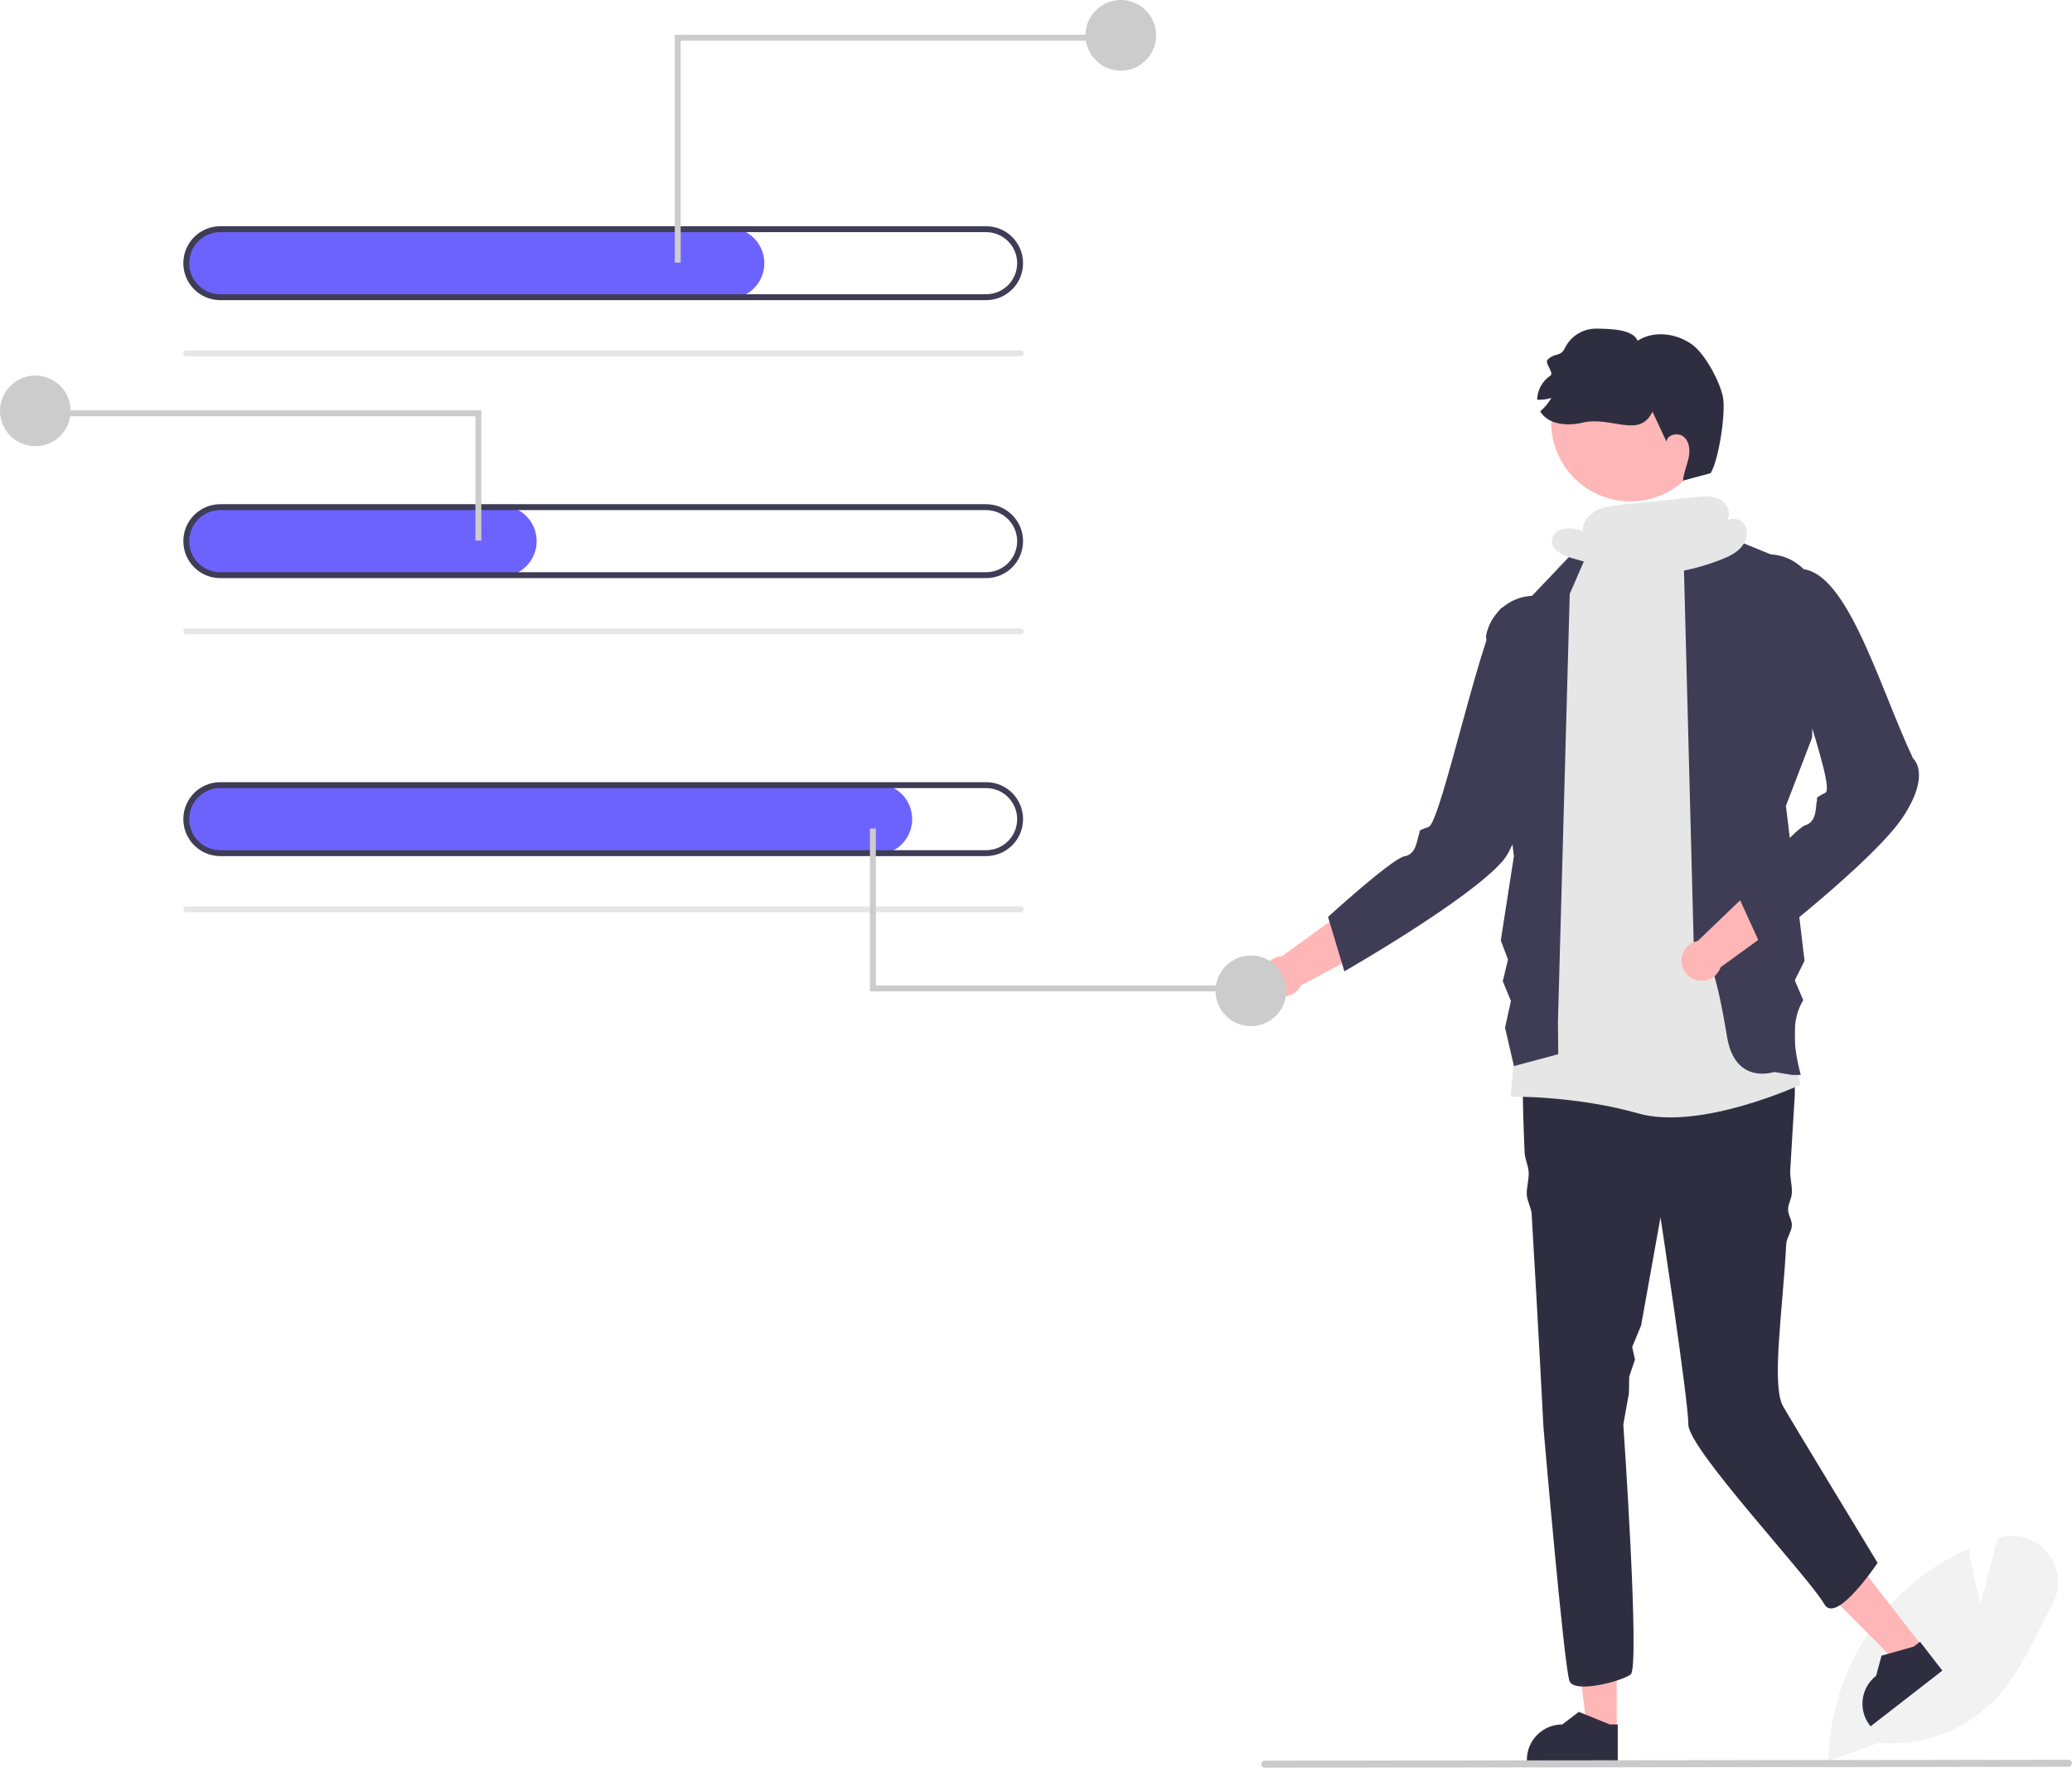
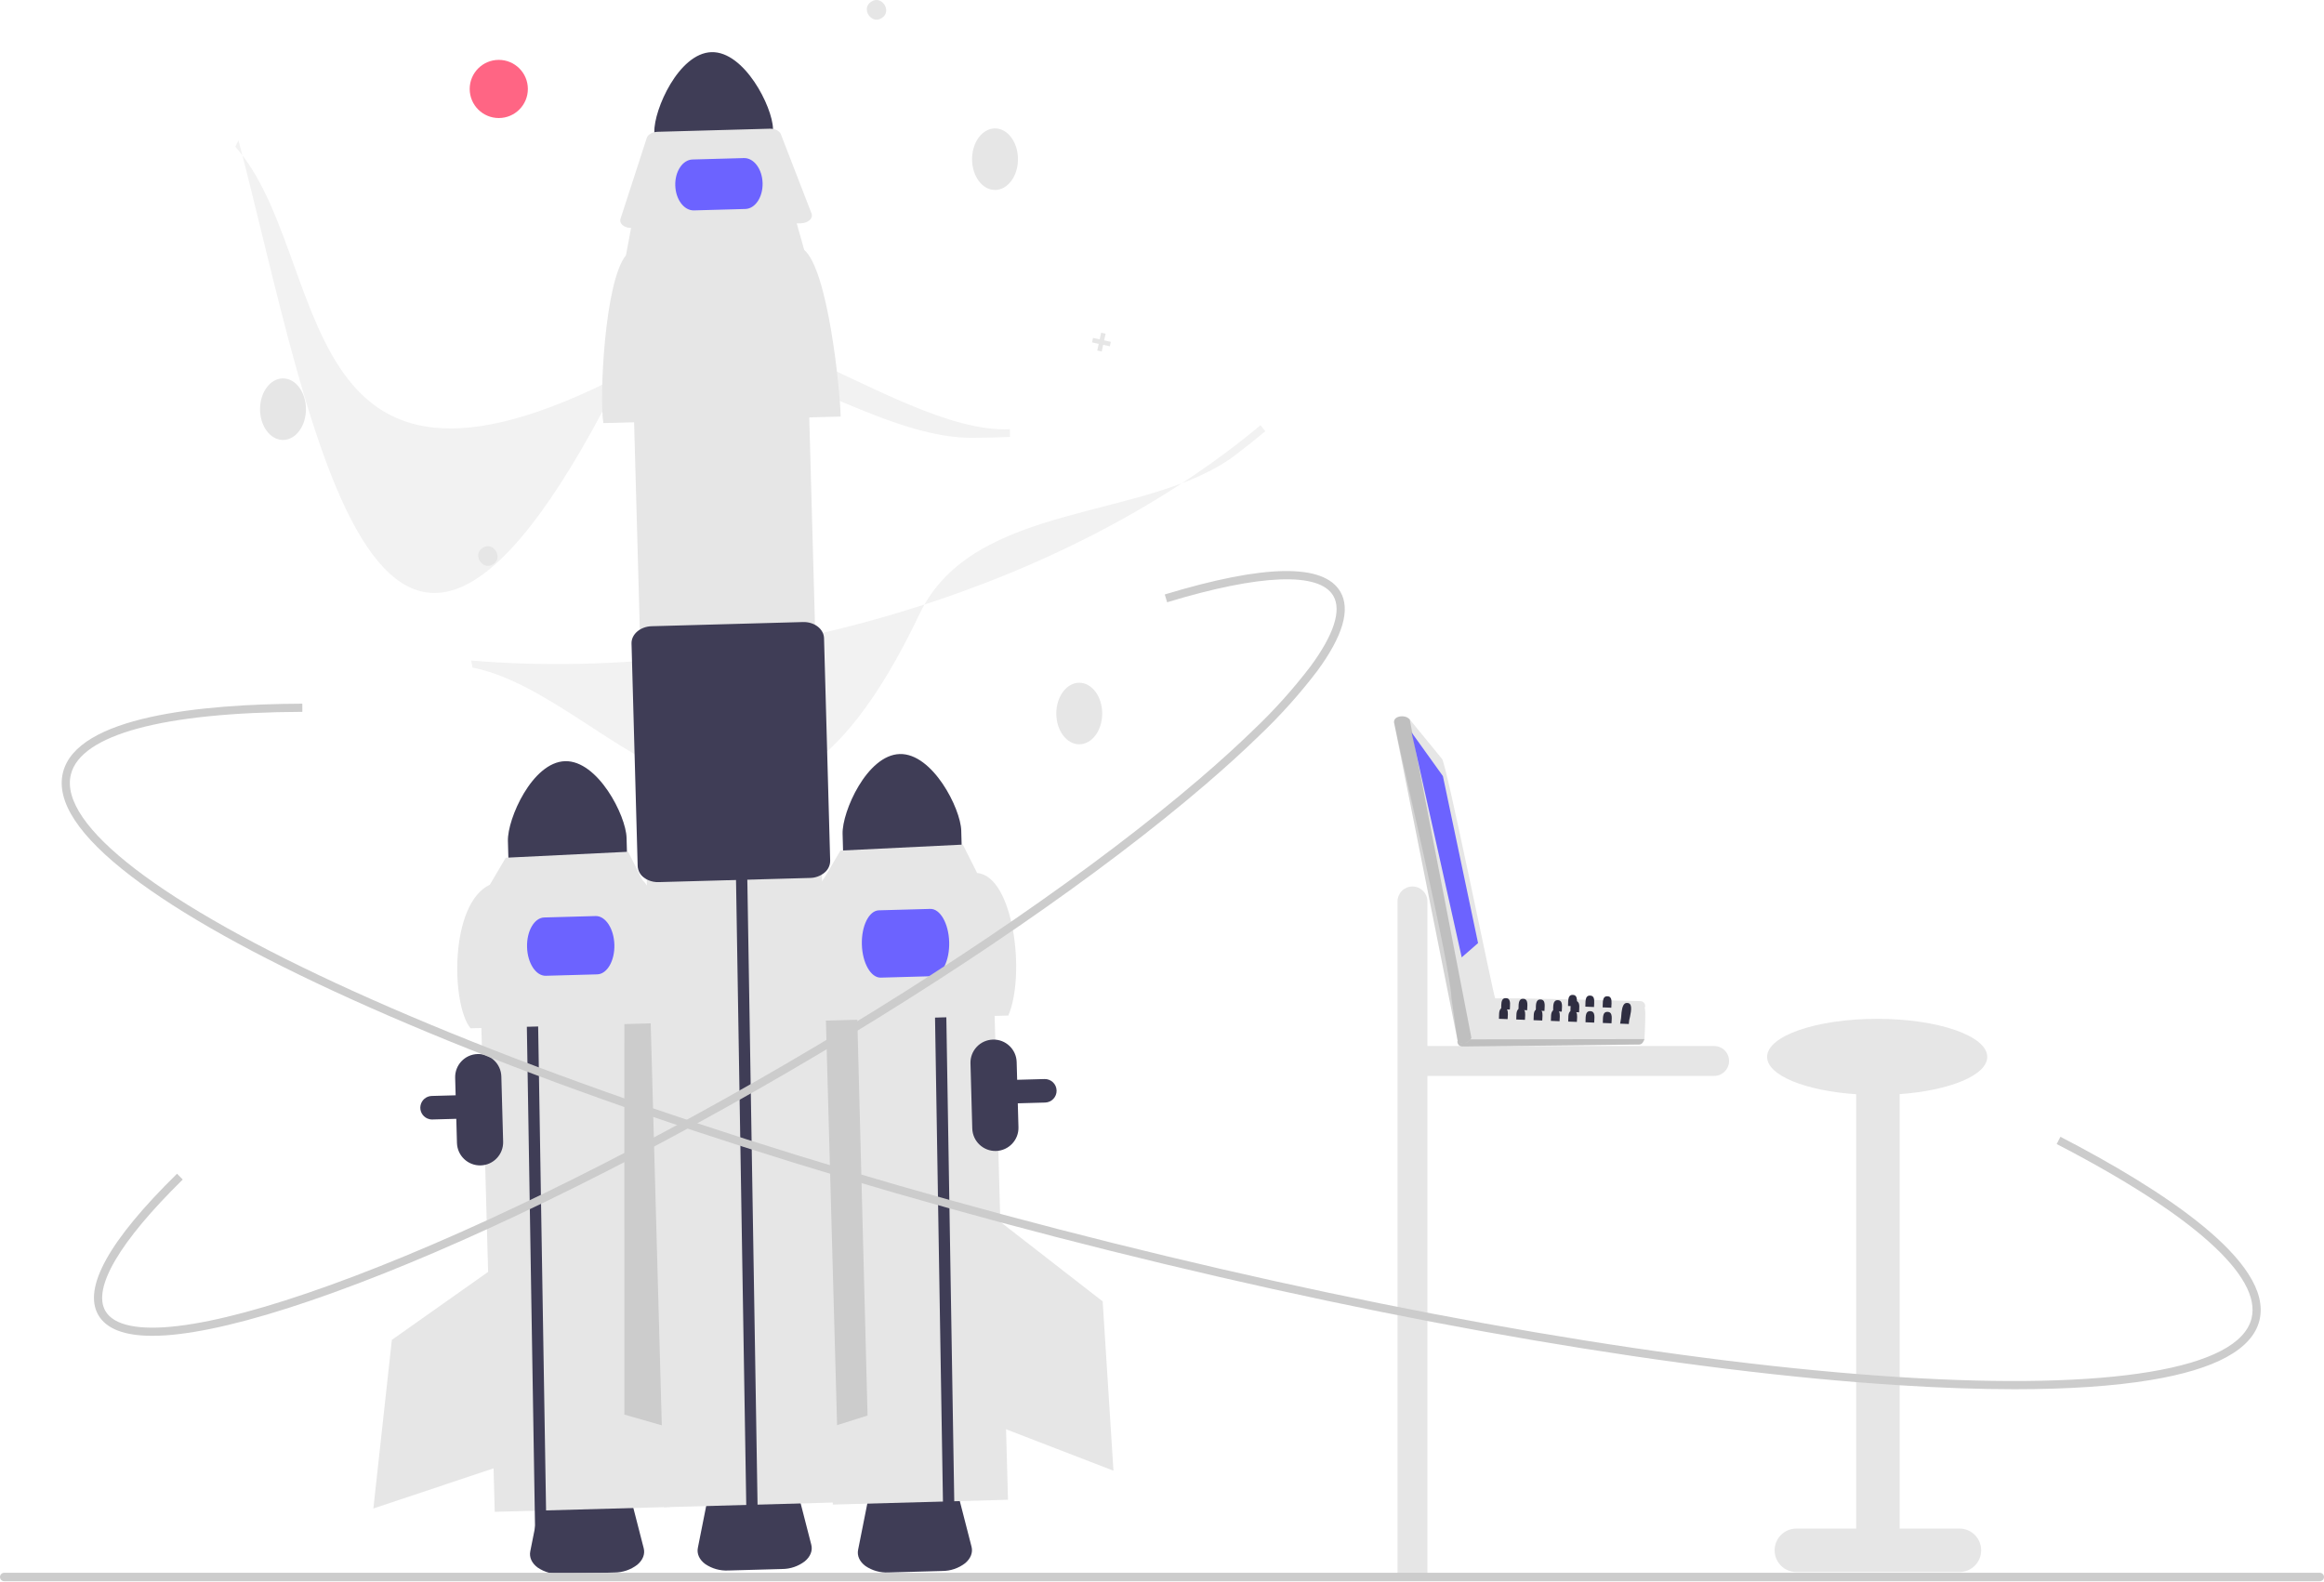
- <svg xmlns="http://www.w3.org/2000/svg" data-name="Layer 1" width="700.747" height="597.777" viewBox="0 0 700.747 597.777">
-   <path d="M868.015,746.559l.015-.697a80.529,80.529,0,0,1,30.112-60.643,78.132,78.132,0,0,1,16.786-10.115l.572-.255.098.618c1.162,7.38,3.001,14.913,3.858,18.256l5.744-22.414.638-.184a15.272,15.272,0,0,1,16.303,5.209,15.534,15.534,0,0,1,1.612,17.332c-1.339,2.495-2.655,5.097-3.928,7.614-4.374,8.649-8.897,17.593-15.487,24.542a48.675,48.675,0,0,1-39.259,14.645Z" transform="translate(-249.6266 -151.1117)" fill="#f2f2f2" />
-   <polygon points="546.768 585.081 536.773 585.08 532.017 546.524 546.77 546.525 546.768 585.081" fill="#ffb6b6" />
-   <path d="M796.747,746.62l-30.739-.001v-.389a11.965,11.965,0,0,1,11.964-11.964h.001l5.615-4.26,10.476,4.26,2.683 0Z" transform="translate(-249.6266 -151.1117)" fill="#2f2e41" />
-   <polygon points="650.238 556.92 642.341 563.048 614.944 535.505 626.599 526.46 650.238 556.92" fill="#ffb6b6" />
-   <path d="M906.536,716.053l-24.284,18.846-.238-.307a11.965,11.965,0,0,1,2.116-16.787l.001-0,1.824-6.808,10.888-3.058,2.12-1.645Z" transform="translate(-249.6266 -151.1117)" fill="#2f2e41" />
-   <path d="M856.627,521.485s-.682,10.439-1.543,25.361c-.141,2.447.691,5.106.543,7.769-.099,1.766-1.176,3.484-1.276,5.325-.106,1.944,1.382,3.664,1.276,5.675-.104,1.964-1.801,4.216-1.903,6.227-1.102,21.634-5.097,47.533-1.097,54.773,1.971,3.568,32,53,32,53s-14,21-18,14c-5.283-9.245-46-52.5-46-60.76,0-8.25-9.42-70.08-9.42-70.08l-6.568,36.59-3.012,7.25.946,4.256-1.946,5.744-.105,5.684-1.895,10.556s5.7,82.24,2.49,84.53c-3.22,2.3-18.81,6.43-20.65,2.3-1.83-4.13-8.84-85.83-8.84-85.83s-1.92-37.44-4-72.24c-.12-2.02-1.54-4.46-1.65-6.45-.13-2.31.77-5.31.65-7.55-.13-2.57-1.27-4.38-1.38-6.84-.85-19.01-.98-33.99.54-36.27,4.59-6.88,8.72-12.38,8.72-12.38s65.6-16.06,82.12,4.58Z" transform="translate(-249.6266 -151.1117)" fill="#2f2e41" />
-   <path d="M797.627,324.615l15.817-.884,11.92,6.507,33.148,187.716s-33.885,15.662-54.885,9.662-43.115-5.662-43.115-5.662l16.115-179.338,13-12Z" transform="translate(-249.6266 -151.1117)" fill="#e6e6e6" />
-   <path d="M824.015,328.595l24.483,9.998a16.663,16.663,0,0,1,15.584,13.667l-1.625,48.353-8.83,23.002,6.297,52.4-3.297,6.6,2.849,6.737c-4.182,6.789-3.33,15.685-.849,25.263h-3l-6-1S836.417,518.201,833.711,501.73c-7.084-43.115-11.084-24.115-11.084-24.115l-3.487-133.772Z" transform="translate(-249.6266 -151.1117)" fill="#3f3d56" />
-   <path d="M790.627,328.615,767.756,352.593A16.663,16.663,0,0,0,752.172,366.26l9.455,74.355-4.437,28.53,2.437,6.47-1.765,7.313,2.765,6.687-2,9,3,13,15-4-.115-10.662,4-145Z" transform="translate(-249.6266 -151.1117)" fill="#3f3d56" />
-   <path d="M714.354,451.872l-31.155,22.607a6.803,6.803,0,1,0,6.422,9.866L731.986,461.729Z" transform="translate(-249.6266 -151.1117)" fill="#ffb6b6" />
-   <path d="M757.627,356.615c-5.921,2.731-20.549,72.652-24.842,74.134s-2.654,1.26-3.256,2.497-.748,6.779-4.869,7.43-25.896,20.502-25.896,20.502l5.52,18.399s41.901-23.939,53.455-37.195,17.774-81.429,17.774-81.429l1.182-6.801S763.548,353.884,757.627,356.615Z" transform="translate(-249.6266 -151.1117)" fill="#3f3d56" />
-   <path d="M851.589,442.64l-27.765,26.661a6.803,6.803,0,1,0,7.713,8.894l38.867-28.206Z" transform="translate(-249.6266 -151.1117)" fill="#ffb6b6" />
-   <path d="M855.627,362.615c-5.491,3.516,15.375,54.52,11.326,56.577s-2.456,1.611-2.883,2.92.188,6.818-3.806,8.027-22.844,23.856-22.844,23.856l7.988,17.47s38.228-29.452,47.856-44.166,3.363-19.682,3.363-19.682c-11.946-25.372-23.119-66.751-40-64C856.627,343.615,861.118,359.098,855.627,362.615Z" transform="translate(-249.6266 -151.1117)" fill="#3f3d56" />
-   <circle cx="551.392" cy="142.737" r="26.807" fill="#ffb6b6" />
-   <path d="M828.164,311.122s-5.904,1.619-9.34,2.52c.178-2.557,1.285-4.95,1.847-7.451s.44-5.443-1.419-7.209-5.73-1.078-6.03,1.463q-2.359-5.044-4.727-10.106c-4.502,9.267-13.707,1.37-23.743,3.711-5.12,1.206-11.537.688-14.242-3.823a16.711,16.711,0,0,0,3.782-4.537,15.268,15.268,0,0,1-4.808.609,10.079,10.079,0,0,1,4.457-8.135c1.443-.944-2.129-4.302-.87-5.484,2.584-2.413,4.318-.774,5.844-3.954a11.746,11.746,0,0,1,10.612-6.488c4.387.103,12.248.06,13.95,4.102,5.424-3.551,12.976-2.548,18.278,1.177,4.407,3.084,9.423,12.407,10.53,17.67C833.394,290.45,830.954,306.535,828.164,311.122Z" transform="translate(-249.6266 -151.1117)" fill="#2f2e41" />
-   <path d="M496.127,252.115H324.478A12.211,12.211,0,0,1,312.154,240.934a12.007,12.007,0,0,1,11.973-12.819h172a12,12,0,0,1,0,24Z" transform="translate(-249.6266 -151.1117)" fill="#6c63ff" />
-   <path d="M594.863,271.615H312.627a1,1,0,0,1,0-2H594.863a1,1,0,0,1,0,2Z" transform="translate(-249.6266 -151.1117)" fill="#e6e6e6" />
-   <path d="M583.127,252.615h-259a12.5,12.5,0,0,1,0-25h259a12.5,12.5,0,0,1,0,25Zm-259-23a10.5,10.5,0,0,0,0,21h259a10.5,10.5,0,0,0,0-21Z" transform="translate(-249.6266 -151.1117)" fill="#3f3d56" />
-   <path d="M419.127,346.115H324.478A12.211,12.211,0,0,1,312.154,334.934a12.007,12.007,0,0,1,11.973-12.819h95a12,12,0,0,1,0,24Z" transform="translate(-249.6266 -151.1117)" fill="#6c63ff" />
-   <path d="M594.863,365.615H312.627a1,1,0,0,1,0-2H594.863a1,1,0,0,1,0,2Z" transform="translate(-249.6266 -151.1117)" fill="#e6e6e6" />
-   <path d="M583.127,346.615h-259a12.5,12.5,0,0,1,0-25h259a12.5,12.5,0,0,1,0,25Zm-259-23a10.5,10.5,0,0,0,0,21h259a10.5,10.5,0,0,0,0-21Z" transform="translate(-249.6266 -151.1117)" fill="#3f3d56" />
-   <path d="M546.127,440.115H324.478A12.211,12.211,0,0,1,312.154,428.934a12.007,12.007,0,0,1,11.973-12.819h222a12,12,0,0,1,0,24Z" transform="translate(-249.6266 -151.1117)" fill="#6c63ff" />
-   <path d="M594.863,459.615H312.627a1,1,0,0,1,0-2H594.863a1,1,0,0,1,0,2Z" transform="translate(-249.6266 -151.1117)" fill="#e6e6e6" />
-   <path d="M583.127,440.615h-259a12.5,12.5,0,0,1,0-25h259a12.5,12.5,0,0,1,0,25Zm-259-23a10.5,10.5,0,0,0,0,21h259a10.5,10.5,0,0,0,0-21Z" transform="translate(-249.6266 -151.1117)" fill="#3f3d56" />
-   <polygon points="230.214 88.806 228.214 88.806 228.214 11.763 372.871 11.763 372.871 13.763 230.214 13.763 230.214 88.806" fill="#ccc" />
-   <circle cx="379.054" cy="11.946" r="11.946" fill="#ccc" />
-   <polygon points="160.786 182.806 162.786 182.806 162.786 138.763 18.129 138.763 18.129 140.763 160.786 140.763 160.786 182.806" fill="#ccc" />
-   <circle cx="11.946" cy="138.946" r="11.946" fill="#ccc" />
-   <polygon points="296.214 280.201 294.214 280.201 294.214 335.244 416.871 335.244 416.871 333.244 296.214 333.244 296.214 280.201" fill="#ccc" />
-   <circle cx="423.054" cy="335.06" r="11.946" fill="#ccc" />
-   <path d="M949.183,748.581l-271.75.307a1.191,1.191,0,1,1,0-2.381l271.75-.307a1.191,1.191,0,0,1,0,2.381Z" transform="translate(-249.6266 -151.1117)" fill="#cacaca" />
-   <path d="M839.706,328.618a4.459,4.459,0,0,0-6.043-1.433c1.47-2.043.362-5.534-1.942-6.945-2.61-1.599-5.908-1.334-8.953-1.016L797.812,321.831c-2.877.301-5.835.624-8.396,1.97s-4.669,3.97-4.521,6.86a14.358,14.358,0,0,0-6.122-.83c-2.051.323-4.075,1.823-4.293,3.888-.351,3.314,3.586,5.228,6.792,6.137q8.93,2.53,17.861,5.061l-1.836.392a76.076,76.076,0,0,0,34.456-4.985c2.508-.989,5.048-2.173,6.804-4.219S841.08,330.938,839.706,328.618Z" transform="translate(-249.6266 -151.1117)" fill="#e6e6e6" />
+ <svg xmlns="http://www.w3.org/2000/svg" data-name="Layer 1" width="855.157" height="581.907" viewBox="0 0 855.157 581.907">
+   <path d="M696.927,503.797a5.5,5.5,0,0,1,5.5,5.5v53.206h105.5a5.5,5.5,0,0,1,0,11h-105.5v184h-11V509.297A5.5,5.5,0,0,1,696.927,503.797Z" transform="translate(-177.1854 -177.5591)" fill="#e6e6e6" />
+   <path d="M403.333,756.253l-19.832.548a13.812,13.812,0,0,1-8.486-2.379c-2.154-1.602-3.142-3.768-2.708-5.943l3.903-19.613c.735-3.7,5.27-6.497,10.78-6.649l10.952-.302c5.51-.152,10.192,2.39,11.13,6.044l4.979,19.368c.552,2.148-.314,4.365-2.376,6.083A13.812,13.812,0,0,1,403.333,756.253Z" transform="translate(-177.1854 -177.5591)" fill="#3f3d56" />
+   <path d="M523.963,755.693l-19.832.548a13.812,13.812,0,0,1-8.486-2.379c-2.154-1.602-3.142-3.768-2.708-5.943l3.903-19.613c.735-3.7,5.27-6.497,10.78-6.649l10.952-.302c5.51-.152,10.192,2.39,11.13,6.044l4.979,19.368c.552,2.148-.314,4.365-2.376,6.083A13.812,13.812,0,0,1,523.963,755.693Z" transform="translate(-177.1854 -177.5591)" fill="#3f3d56" />
+   <path d="M334.467,589.188a4.331,4.331,0,0,1,1.595-8.308L561.53,574.655a4.33,4.33,0,0,1,4.449,4.208l0,0a4.336,4.336,0,0,1-4.209,4.448l-0-0-225.468,6.226A4.307,4.307,0,0,1,334.467,589.188Z" transform="translate(-177.1854 -177.5591)" fill="#3f3d56" />
+   <rect x="356.219" y="515.396" width="64.474" height="217.68" transform="translate(-194.2683 -166.5985) rotate(-1.58175)" fill="#e6e6e6" />
+   <polygon points="242.126 333.079 229.737 366.828 229.748 520.587 244.844 524.916 242.126 333.079" fill="#ccc" />
+   <path d="M385.116,457.681c-12.057.342-21.257,21.209-21.036,29.352l.407,14.742,43.659-1.206-.407-14.742C407.511,477.685,397.174,457.357,385.116,457.681Z" transform="translate(-177.1854 -177.5591)" fill="#3f3d56" />
+   <path d="M354.063,606.44a8.51,8.51,0,0,1-8.731-8.262l-.662-23.991a8.5,8.5,0,1,1,16.994-.469l.662,23.991A8.51,8.51,0,0,1,354.063,606.44Z" transform="translate(-177.1854 -177.5591)" fill="#3f3d56" />
+   <polyline points="193.233 339.284 192.928 323.429 197.086 323.326 197.391 339.13 201.16 569.476 197.001 569.591" fill="#3f3d56" />
+   <path d="M425.067,553.92l-74.739,2.064c-7.139-8.705-7.787-45.793,7.111-52.851l5.842-9.92,45.043-2.199,5.264,10.445C420.999,507.764,424.82,544.62,425.067,553.92Z" transform="translate(-177.1854 -177.5591)" fill="#e6e6e6" />
+   <path d="M396.936,536.132l-18.9.522c-3.647.101-6.748-4.631-6.911-10.546s2.672-10.811,6.319-10.912l18.9-.522c3.647-.101,6.748,4.631,6.911,10.546S400.583,536.032,396.936,536.132Z" transform="translate(-177.1854 -177.5591)" fill="#6c63ff" />
+   <polygon points="183.151 465.568 144.192 493.088 137.386 555.138 182.834 539.953 183.151 465.568" fill="#e6e6e6" />
+   <rect x="480.63" y="512.731" width="64.474" height="217.68" transform="translate(-194.1474 -163.1654) rotate(-1.58175)" fill="#e6e6e6" />
+   <polygon points="301.996 333.806 315.257 367.222 319.236 520.93 304.257 525.649 301.996 333.806" fill="#ccc" />
+   <ellipse cx="397.132" cy="262.584" rx="8.447" ry="11.327" fill="#e6e6e6" />
+   <path d="M508.269,455.051c-12.057.342-21.257,21.209-21.036,29.352l.407,14.742,43.659-1.206L530.892,483.197C530.663,475.054,520.326,454.727,508.269,455.051Z" transform="translate(-177.1854 -177.5591)" fill="#3f3d56" />
+   <polyline points="343.567 344.247 343.262 328.392 347.42 328.288 347.725 344.093 351.494 574.439 347.335 574.554" fill="#3f3d56" />
+   <path d="M548.219,551.29l-74.739,2.064c-1.303-7.877.383-44.633,7.111-52.851l5.842-9.92,45.043-2.199,5.264,10.445C550.039,499.912,554.691,536.032,548.219,551.29Z" transform="translate(-177.1854 -177.5591)" fill="#e6e6e6" />
+   <path d="M520.18,536.813l-18.9.522c-3.647.101-6.768-5.374-6.957-12.202s2.626-12.466,6.273-12.567l18.9-.522c3.647-.101,6.768,5.374,6.957,12.202S523.827,536.712,520.18,536.813Z" transform="translate(-177.1854 -177.5591)" fill="#6c63ff" />
+   <polygon points="368.086 449.662 405.749 478.93 409.715 541.227 365.009 523.983 368.086 449.662" fill="#e6e6e6" />
+   <path d="M534.754,338.68c-40.413,0-86.857-44.846-127.949-23.539-124.415,64.514-107.289-43.44-143.032-83.589l1.173-2.354c27.059,103.218,51.543,267.692,142.399,83.205,22.759-46.214,97.455,25.22,141.423,23.113l.076,2.829Q541.88,338.681,534.754,338.68Z" transform="translate(-177.1854 -177.5591)" fill="#f2f2f2" />
+   <path d="M631.751,345.026c-32.216,24.4-96.316,16.691-116.208,58.487-60.228,126.545-111.754,30.148-164.488,19.724l-.486-2.585c52.79,4.378,109.414-2.415,163.751-19.648,49.104-15.571,92.915-38.736,126.692-66.962l1.769,2.209Q637.432,340.725,631.751,345.026Z" transform="translate(-177.1854 -177.5591)" fill="#f2f2f2" />
+   <ellipse cx="104.132" cy="150.584" rx="8.447" ry="11.327" fill="#e6e6e6" />
+   <ellipse cx="366.132" cy="58.584" rx="8.447" ry="11.327" fill="#e6e6e6" />
+   <path d="M358.656,385.188c-3.862,2.573-7.815-3.551-3.878-6.01C358.639,376.605,362.592,382.729,358.656,385.188Z" transform="translate(-177.1854 -177.5591)" fill="#e6e6e6" />
+   <path d="M501.656,184.188c-3.862,2.573-7.815-3.551-3.878-6.01C501.639,175.605,505.592,181.729,501.656,184.188Z" transform="translate(-177.1854 -177.5591)" fill="#e6e6e6" />
+   <polygon points="408.749 125.801 406.292 125.262 406.83 122.804 405.192 122.445 404.653 124.903 402.196 124.365 401.837 126.003 404.294 126.542 403.756 128.999 405.394 129.358 405.933 126.9 408.39 127.439 408.749 125.801" fill="#e6e6e6" />
+   <circle cx="183.535" cy="32.737" r="10.702" fill="#ff6584" />
+   <path d="M439.001,196.75c-12.057.342-21.257,21.209-21.036,29.352l.407,14.742,43.659-1.206-.407-14.742C461.396,216.753,451.059,196.426,439.001,196.75Z" transform="translate(-177.1854 -177.5591)" fill="#3f3d56" />
+   <path d="M464.998,754.968l-19.832.548a13.812,13.812,0,0,1-8.486-2.379c-2.154-1.602-3.142-3.768-2.708-5.943l3.903-19.613c.736-3.7,5.27-6.497,10.78-6.649l10.952-.302c5.51-.152,10.192,2.39,11.13,6.044l4.979,19.368c.552,2.148-.314,4.365-2.376,6.083A13.812,13.812,0,0,1,464.998,754.968Z" transform="translate(-177.1854 -177.5591)" fill="#3f3d56" />
+   <rect x="415.453" y="291.401" width="64.474" height="440.016" transform="translate(-191.1314 -165.0065) rotate(-1.58175)" fill="#e6e6e6" />
+   <polyline points="270.868 325.949 270.563 310.094 274.721 309.991 275.026 325.795 278.795 556.141 274.636 556.256" fill="#3f3d56" />
+   <path d="M486.531,330.851,399.205,333.262c-1.523-9.203.447-52.15,8.308-61.752l2.154-11.462,60.297-1.665,3.155,11.171C481.778,276.922,486.242,319.985,486.531,330.851Z" transform="translate(-177.1854 -177.5591)" fill="#e6e6e6" />
+   <path d="M471.87,259.735l-62.223,1.718c-2.297.063-4.193-1.142-4.236-2.693a1.952,1.952,0,0,1,.097-.658l9.665-29.775c.414-1.275,2.061-2.211,3.984-2.264l41.264-1.139c1.923-.053,3.619.791,4.103,2.041l11.293,29.196c.578,1.493-.756,3.047-2.98,3.471A6.081,6.081,0,0,1,471.87,259.735Z" transform="translate(-177.1854 -177.5591)" fill="#e6e6e6" />
+   <path d="M415.786,501.486a7.626,7.626,0,0,1-1.581-.915,5.604,5.604,0,0,1-2.379-4.321l-2.261-81.878c-.093-3.389,3.225-6.241,7.398-6.356l55.703-1.538c4.173-.116,7.643,2.549,7.737,5.938l2.261,81.878a5.603,5.603,0,0,1-2.137,4.446,8.506,8.506,0,0,1-5.261,1.91l-55.702,1.538A8.92,8.92,0,0,1,415.786,501.486Z" transform="translate(-177.1854 -177.5591)" fill="#3f3d56" />
+   <path d="M451.438,254.466l-18.9.522c-3.647.101-6.731-4.02-6.874-9.184s2.709-9.449,6.356-9.55l18.9-.522c3.647-.101,6.731,4.02,6.874,9.184S455.085,254.365,451.438,254.466Z" transform="translate(-177.1854 -177.5591)" fill="#6c63ff" />
+   <path d="M898.194,740.087h-22V580.21c18.402-1.32,32.233-6.955,32.233-13.707,0-7.732-18.132-14-40.5-14s-40.5,6.268-40.5,14c0,6.818,14.1,12.494,32.767,13.742V740.087h-22a8,8,0,0,0,0,16h60a8,8,0,0,0,0-16Z" transform="translate(-177.1854 -177.5591)" fill="#e6e6e6" />
+   <path d="M1032.342,757.913a1.549,1.549,0,0,1-1.553,1.553H178.739a1.553,1.553,0,0,1,0-3.106h852.05A1.549,1.549,0,0,1,1032.342,757.913Z" transform="translate(-177.1854 -177.5591)" fill="#ccc" />
+   <path d="M543.683,601.125a8.51,8.51,0,0,1-8.731-8.262l-.662-23.991a8.5,8.5,0,0,1,16.994-.469l.662,23.991A8.51,8.51,0,0,1,543.683,601.125Z" transform="translate(-177.1854 -177.5591)" fill="#3f3d56" />
+   <path d="M918.54,688.807q-19.368,0-42.457-1.464c-79.614-5.056-182.738-22.633-290.376-49.492-107.638-26.859-206.93-59.794-279.585-92.734-35.393-16.047-62.556-31.236-80.735-45.147-19.247-14.727-27.666-27.564-25.024-38.153,5.148-20.629,50.731-25.142,88.064-25.295l.013,3c-51.268.21-81.514,8.387-85.166,23.022-4.652,18.64,33.287,47.741,104.087,79.841,72.496,32.868,171.605,65.739,279.073,92.557,107.467,26.816,210.401,44.363,289.84,49.408,77.579,4.928,124.743-2.938,129.395-21.578,3.862-15.477-21.598-38.275-71.689-64.198l1.379-2.664c36.397,18.836,78.646,45.852,73.222,67.589-2.643,10.589-16.105,17.965-40.015,21.923C954.935,687.676,938.194,688.807,918.54,688.807Z" transform="translate(-177.1854 -177.5591)" fill="#ccc" />
+   <path d="M233.244,669.154c-10.246,0-16.907-2.546-19.855-7.607-5.814-9.98,3.923-27.493,28.941-52.051l2.102,2.141c-23.239,22.812-33.343,40.001-28.451,48.4,3.096,5.312,12.309,7.217,26.648,5.504,14.235-1.699,33.101-6.765,56.072-15.055,47.291-17.067,106.623-45.856,167.065-81.064,60.44-35.207,114.75-72.616,152.927-105.335,7.333-6.286,13.987-12.333,19.779-17.971a196.96,196.96,0,0,0,20.976-23.377c8.563-11.627,11.453-20.581,8.358-25.895-5.17-8.875-26.888-8.04-61.156,2.353l-.87-2.871c36.766-11.149,58.507-11.483,64.619-.992,3.797,6.519.926,16.337-8.534,29.184a199.923,199.923,0,0,1-21.299,23.748c-5.837,5.683-12.539,11.772-19.92,18.1-38.31,32.833-92.777,70.354-153.369,105.649-60.594,35.297-120.1,64.168-167.556,81.295-23.185,8.367-42.273,13.485-56.735,15.211A82.698,82.698,0,0,1,233.244,669.154Z" transform="translate(-177.1854 -177.5591)" fill="#ccc" />
+   <path d="M780.787,545.982c-7.414-.148-47.24-1.291-53.771-1.01-.369-1.293-12.75,14.573-13.051,14.671a1.808,1.808,0,0,0,.605,2.908c.728.442,64.932-.746,65.71-.591a1.786,1.786,0,0,0,1.594-1.038l.429-.961c.045-1.644.583-10.048.1-11.485A1.778,1.778,0,0,0,780.787,545.982Z" transform="translate(-177.1854 -177.5591)" fill="#e6e6e6" />
+   <path d="M782.303,559.959c-.377.905-.859,2.043-2.023,2.001l-65.032.73a1.794,1.794,0,0,1-1.565-2.633Z" transform="translate(-177.1854 -177.5591)" opacity="0.17" style="isolation:isolate" />
+   <path d="M727.32,544.777c-.7-1.211-18.086-87.238-19.537-87.958l-11.87-14.521-1.061-.798c-1.475-.81-5.014-.262-4.696,1.991h0c2.789,13.37,20.726,89.518,21.119,101.39l2.159,15.124a1.863,1.863,0,0,0,2.3,1.53,3.583,3.583,0,0,0,2.877-2.079C718.773,558.923,728.133,545.087,727.32,544.777Z" transform="translate(-177.1854 -177.5591)" fill="#e6e6e6" />
+   <path d="M695.91,442.299l22.703,117.161c-.759,1.922-4.312,3.268-5.139.747-.014-.003-23.291-116.644-23.315-116.713C689.911,440.687,694.55,440.598,695.91,442.299Z" transform="translate(-177.1854 -177.5591)" opacity="0.17" style="isolation:isolate" />
+   <polygon points="519.409 269.531 530.939 285.603 543.881 347.068 537.865 352.316 519.409 269.531" fill="#6c63ff" />
+   <path d="M773.344,554.269l3.19.13a12.539,12.539,0,0,1,.46-2.76c.48-2.28.91-4.99-1.08-4.98-1.35-.13-1.81,1.58-2.05,3.44A26.318,26.318,0,0,1,773.344,554.269Z" transform="translate(-177.1854 -177.5591)" fill="#2f2e41" />
+   <path d="M755.044,549.979l2.15.08,1.04.04c-.02-1.14.51-3.49-.78-4.07a1.6,1.6,0,0,0-.65-.13c-1.21-.07-1.57.85-1.68,1.91-.07.64-.04,1.32-.06,1.85C755.064,549.769,755.054,549.879,755.044,549.979Z" transform="translate(-177.1854 -177.5591)" fill="#2f2e41" />
+   <path d="M748.674,549.719l2.16.09,1.03.04c-.02-1.31.67-4.17-1.43-4.21-1.94-.11-1.69,2.36-1.74,3.76C748.694,549.509,748.684,549.619,748.674,549.719Z" transform="translate(-177.1854 -177.5591)" fill="#2f2e41" />
+   <path d="M742.304,549.469l2.15.08,1.04.04c-.02-1.3.67-4.16-1.43-4.2-1.94-.12-1.69,2.35-1.74,3.76C742.324,549.259,742.314,549.369,742.304,549.469Z" transform="translate(-177.1854 -177.5591)" fill="#2f2e41" />
+   <path d="M735.934,549.209l2.16.09,1.03.04c-.02-1.31.67-4.16-1.43-4.21-1.94-.11-1.69,2.36-1.74,3.76C735.954,548.999,735.944,549.109,735.934,549.209Z" transform="translate(-177.1854 -177.5591)" fill="#2f2e41" />
+   <path d="M729.564,548.959l2.15.08,1.04.04c-.02-1.2.56-3.71-.98-4.14h-.01a1.464,1.464,0,0,0-.44-.06,1.506,1.506,0,0,0-.54.05h-.01c-1.34.35-1.15,2.45-1.19,3.71C729.584,548.749,729.574,548.859,729.564,548.959Z" transform="translate(-177.1854 -177.5591)" fill="#2f2e41" />
+   <path d="M766.914,548.279l3.19.13c0-.12,0-.25.01-.4a13.33,13.33,0,0,0,.04-2.29c-.11-.84-.47-1.5-1.48-1.52-1.03-.06-1.44.6-1.6,1.45a3.116,3.116,0,0,0-.08.44v.01C766.914,546.879,766.964,547.719,766.914,548.279Z" transform="translate(-177.1854 -177.5591)" fill="#2f2e41" />
+   <path d="M760.544,548.019l3.19.13a23.28,23.28,0,0,0,.06-2.58c-.09-.88-.44-1.6-1.49-1.62-1.06-.07-1.47.65-1.63,1.54C760.524,546.349,760.604,547.379,760.544,548.019Z" transform="translate(-177.1854 -177.5591)" fill="#2f2e41" />
+   <path d="M754.174,547.769l.95.04,2.24.09c-.01-.48.08-1.18.09-1.87a4.233,4.233,0,0,0-.02-.62c-.08-.93-.41-1.7-1.5-1.72-1.11-.06-1.5.71-1.64,1.65C754.154,546.179,754.234,547.149,754.174,547.769Z" transform="translate(-177.1854 -177.5591)" fill="#2f2e41" />
+   <path d="M766.974,554.019l3.19.12c-.01-1.3.67-4.16-1.43-4.2C766.634,549.809,767.094,552.709,766.974,554.019Z" transform="translate(-177.1854 -177.5591)" fill="#2f2e41" />
+   <path d="M760.604,553.759l3.19.13c-.01-1.31.67-4.17-1.43-4.21C760.264,549.559,760.724,552.459,760.604,553.759Z" transform="translate(-177.1854 -177.5591)" fill="#2f2e41" />
+   <path d="M754.234,553.509l3.19.12c-.01-.93.34-2.65-.23-3.57a1.32,1.32,0,0,0-1.2-.63,1.406,1.406,0,0,0-.93.23C754.044,550.329,754.334,552.449,754.234,553.509Z" transform="translate(-177.1854 -177.5591)" fill="#2f2e41" />
+   <path d="M747.864,553.249l3.19.13c-.01-.93.33-2.64-.22-3.57a1.323,1.323,0,0,0-1.21-.64,1.389,1.389,0,0,0-.93.23C747.674,550.089,747.964,552.199,747.864,553.249Z" transform="translate(-177.1854 -177.5591)" fill="#2f2e41" />
+   <path d="M741.494,552.999l3.19.12c-.01-.93.34-2.65-.23-3.57a1.319,1.319,0,0,0-1.2-.63,1.405,1.405,0,0,0-.93.23C741.304,549.819,741.594,551.939,741.494,552.999Z" transform="translate(-177.1854 -177.5591)" fill="#2f2e41" />
+   <path d="M735.124,552.739l3.19.13c-.01-.93.33-2.64-.22-3.57a1.312,1.312,0,0,0-1.21-.64,1.389,1.389,0,0,0-.93.23C734.934,549.579,735.224,551.689,735.124,552.739Z" transform="translate(-177.1854 -177.5591)" fill="#2f2e41" />
+   <path d="M728.754,552.489l3.19.12c-.01-.93.33-2.64-.23-3.57a1.308,1.308,0,0,0-1.2-.63,1.405,1.405,0,0,0-.93.23C728.564,549.319,728.854,551.429,728.754,552.489Z" transform="translate(-177.1854 -177.5591)" fill="#2f2e41" />
</svg>
